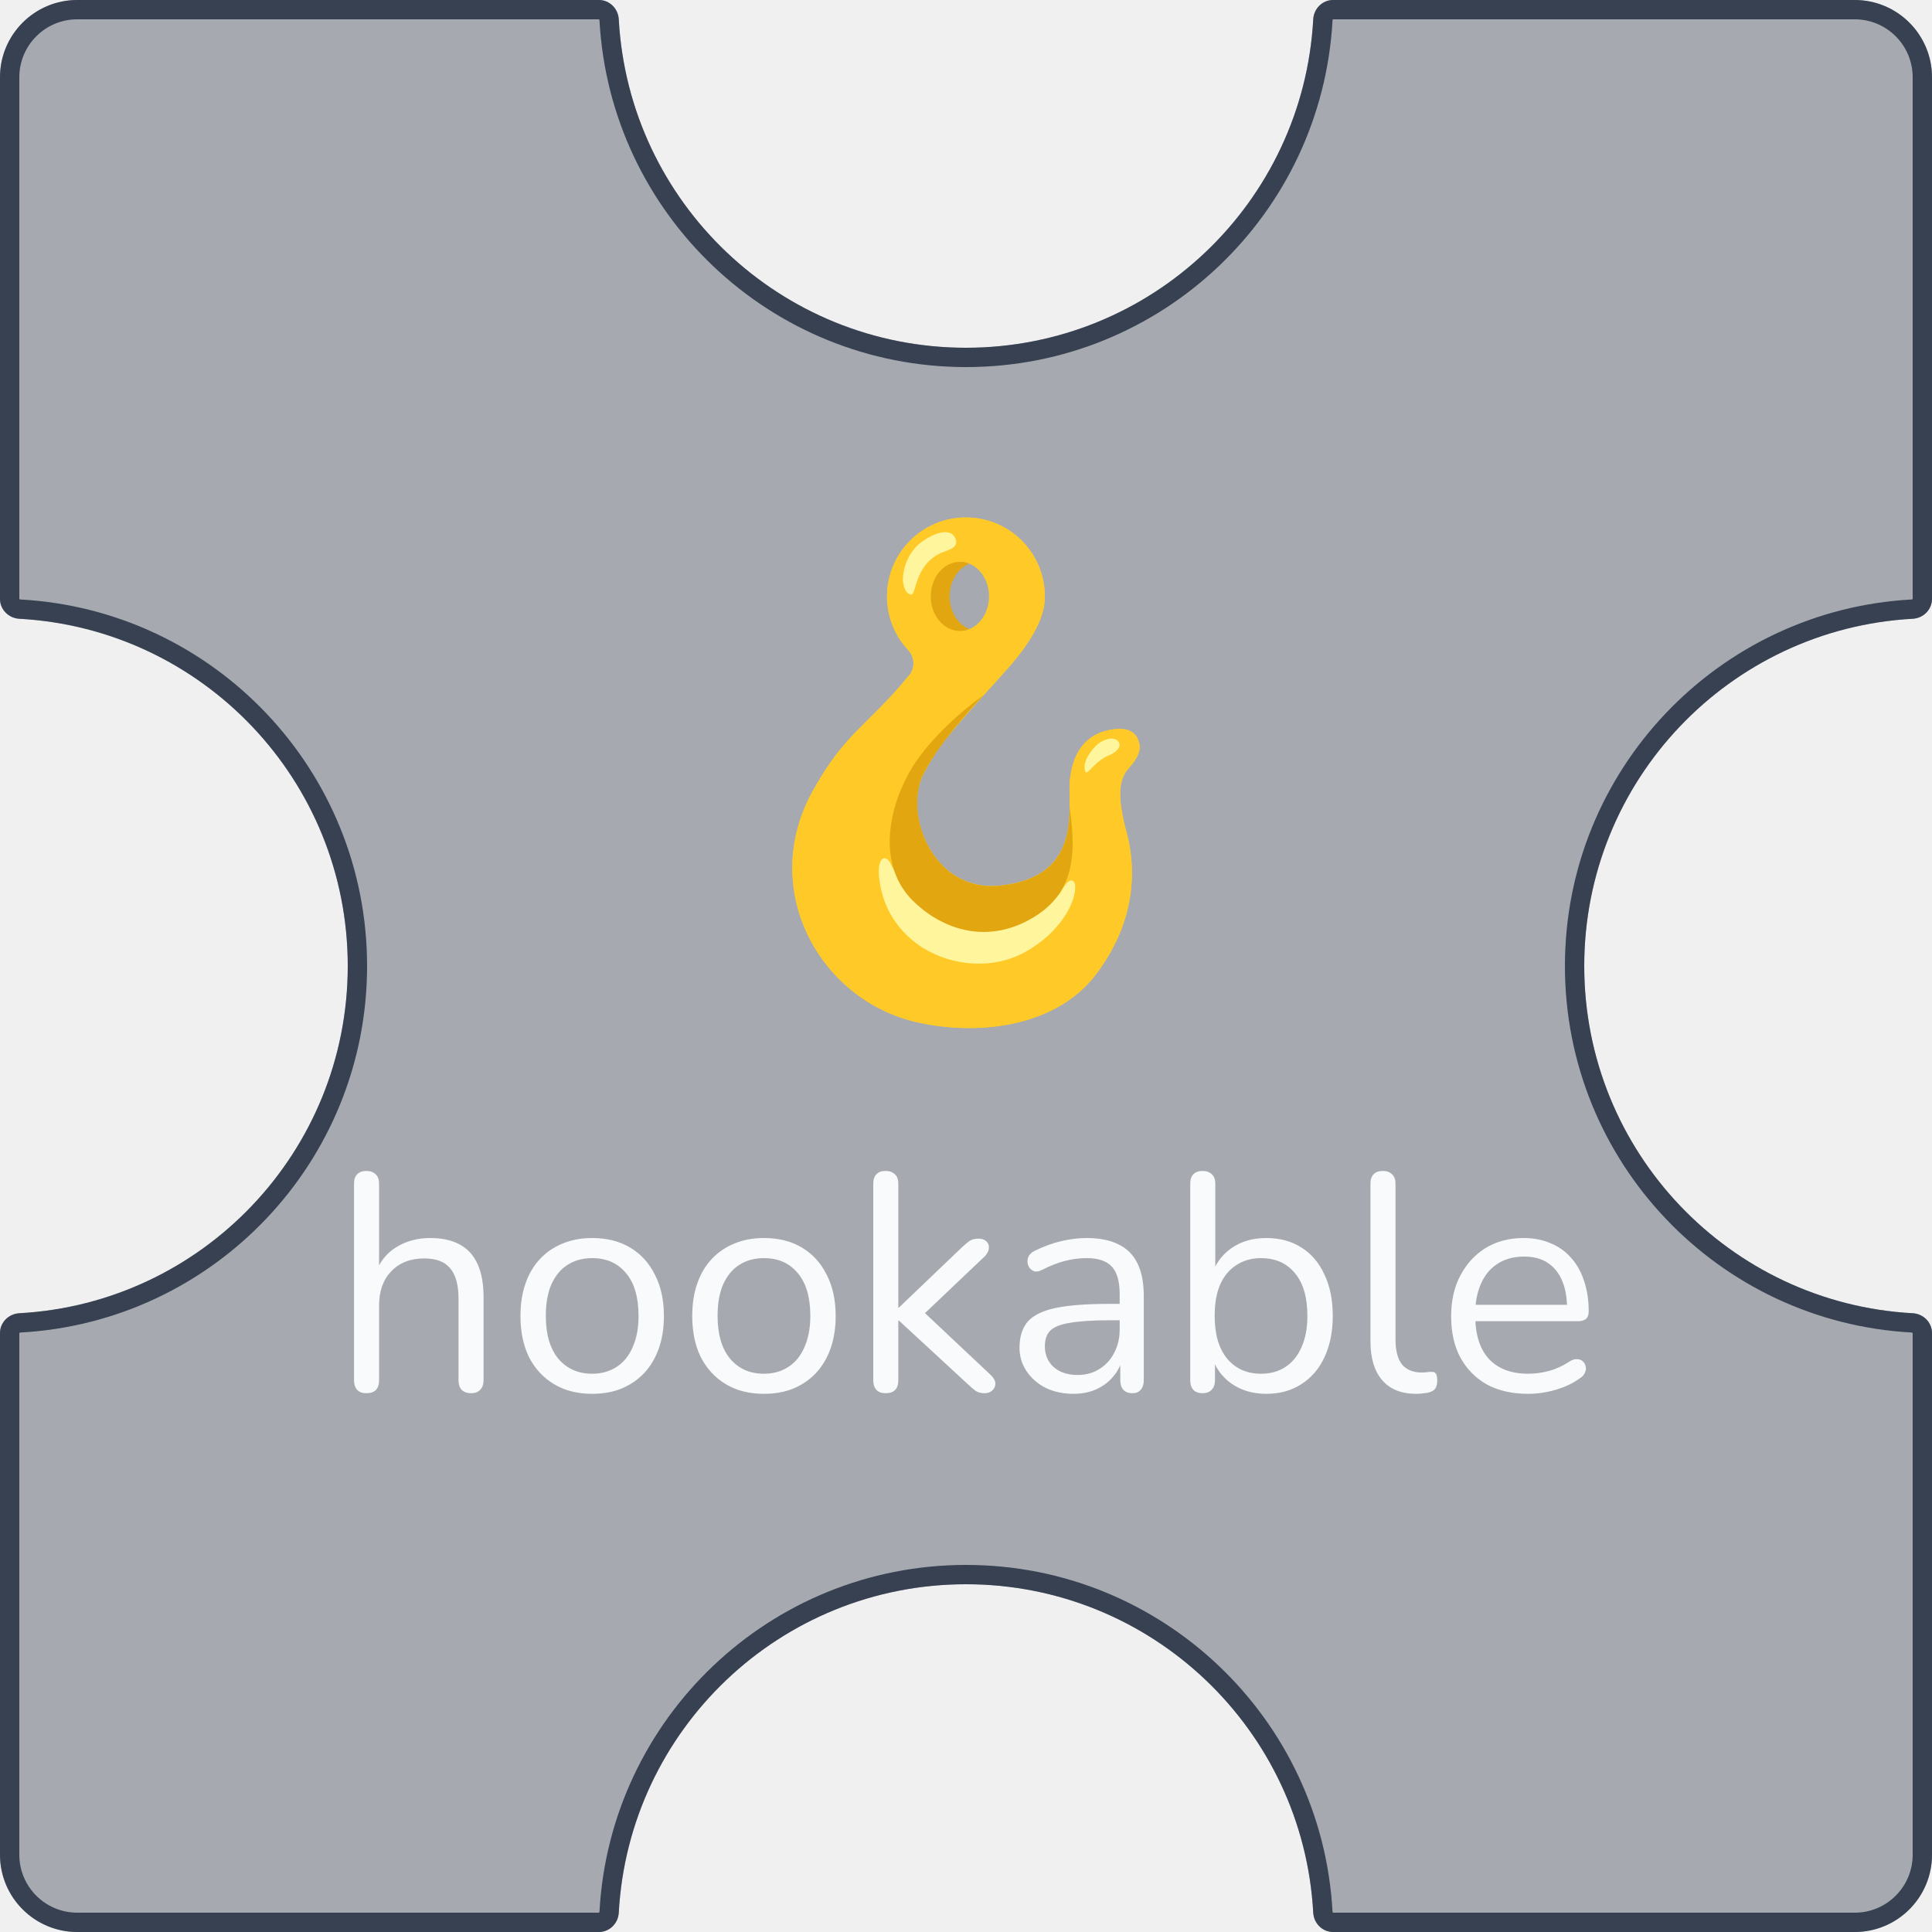
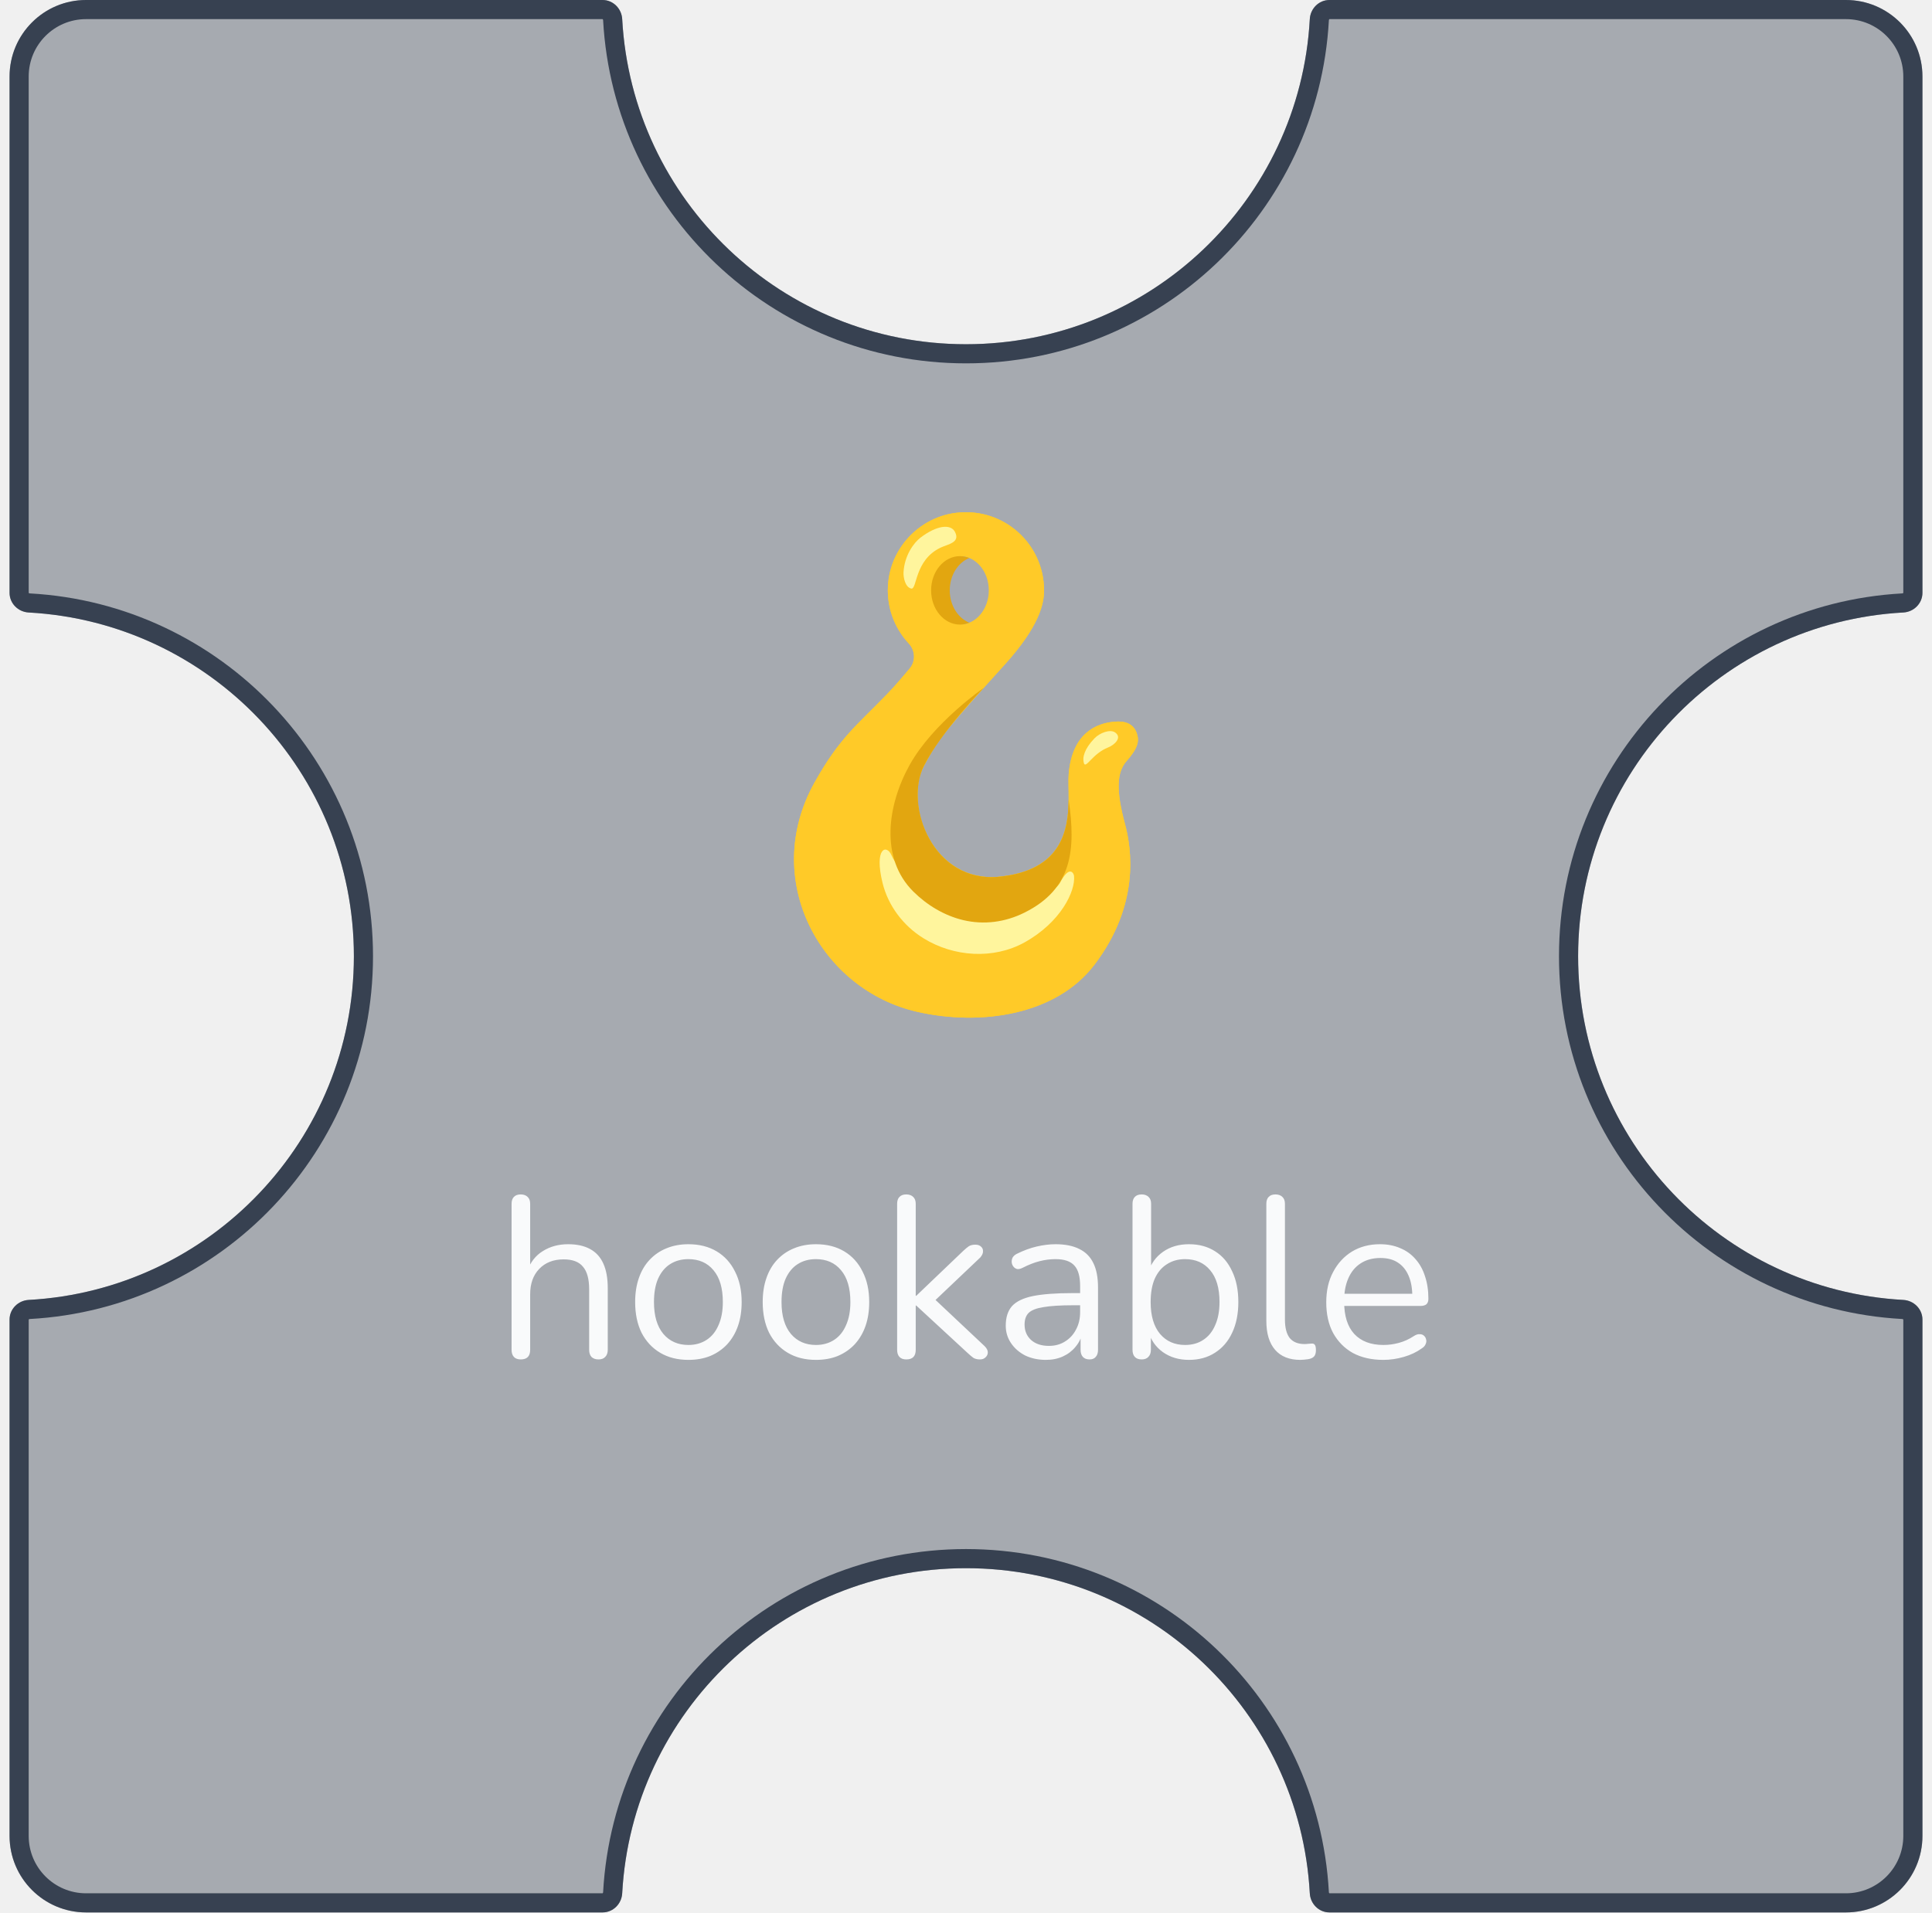
- <svg xmlns="http://www.w3.org/2000/svg" width="100" height="100" viewBox="0 0 100 100" fill="none">
+ <svg xmlns="http://www.w3.org/2000/svg" width="101" height="100" viewBox="0 0 101 100" fill="none">
  <mask id="path-1-inside-1_576_10470" fill="white">
-     <path fill-rule="evenodd" clip-rule="evenodd" d="M69 0C68.448 0 68.003 0.448 67.973 1C67.454 10.476 59.606 18 50 18C40.394 18 32.546 10.476 32.027 1C31.997 0.448 31.552 0 31 0L4 0C1.791 0 0 1.791 0 4L0 31C0 31.552 0.448 31.997 1 32.027C10.476 32.546 18 40.394 18 50C18 59.606 10.476 67.454 1 67.973C0.448 68.003 0 68.448 0 69L0 96C0 98.209 1.791 100 4 100H31C31.552 100 31.997 99.552 32.027 99C32.546 89.524 40.394 82 50 82C59.606 82 67.454 89.524 67.973 99C68.003 99.552 68.448 100 69 100H96C98.209 100 100 98.209 100 96V69C100 68.448 99.552 68.003 99 67.973C89.524 67.454 82 59.606 82 50C82 40.394 89.524 32.546 99 32.027C99.552 31.997 100 31.552 100 31V4C100 1.791 98.209 0 96 0L69 0Z" />
+     <path fill-rule="evenodd" clip-rule="evenodd" d="M69.5 0C68.948 0 68.503 0.448 68.473 1C67.954 10.476 60.106 18 50.5 18C40.894 18 33.046 10.476 32.527 1C32.497 0.448 32.052 0 31.5 0L4.5 0C2.291 0 0.5 1.791 0.5 4L0.5 31C0.5 31.552 0.948 31.997 1.5 32.027C10.976 32.546 18.5 40.394 18.5 50C18.5 59.606 10.976 67.454 1.5 67.973C0.948 68.003 0.5 68.448 0.5 69L0.5 96C0.5 98.209 2.291 100 4.5 100H31.5C32.052 100 32.497 99.552 32.527 99C33.046 89.524 40.894 82 50.5 82C60.106 82 67.954 89.524 68.473 99C68.503 99.552 68.948 100 69.5 100H96.5C98.709 100 100.5 98.209 100.5 96V69C100.5 68.448 100.051 68.003 99.5 67.973C90.024 67.454 82.5 59.606 82.5 50C82.5 40.394 90.024 32.546 99.5 32.027C100.052 31.997 100.5 31.552 100.5 31V4C100.5 1.791 98.709 0 96.5 0L69.5 0Z" />
  </mask>
-   <path fill-rule="evenodd" clip-rule="evenodd" d="M69 0C68.448 0 68.003 0.448 67.973 1C67.454 10.476 59.606 18 50 18C40.394 18 32.546 10.476 32.027 1C31.997 0.448 31.552 0 31 0L4 0C1.791 0 0 1.791 0 4L0 31C0 31.552 0.448 31.997 1 32.027C10.476 32.546 18 40.394 18 50C18 59.606 10.476 67.454 1 67.973C0.448 68.003 0 68.448 0 69L0 96C0 98.209 1.791 100 4 100H31C31.552 100 31.997 99.552 32.027 99C32.546 89.524 40.394 82 50 82C59.606 82 67.454 89.524 67.973 99C68.003 99.552 68.448 100 69 100H96C98.209 100 100 98.209 100 96V69C100 68.448 99.552 68.003 99 67.973C89.524 67.454 82 59.606 82 50C82 40.394 89.524 32.546 99 32.027C99.552 31.997 100 31.552 100 31V4C100 1.791 98.209 0 96 0L69 0Z" fill="#374151" fill-opacity="0.4" />
-   <path d="M96 0V-1V0ZM99 32.027L98.945 31.029L99 32.027ZM99 67.973L98.945 68.971L99 67.973ZM32.027 99L33.026 99.055L32.027 99ZM1 67.973L0.945 66.974L1 67.973ZM32.027 1L31.029 1.055L32.027 1ZM67.973 99L66.974 99.055L67.973 99ZM67.973 1L66.974 0.945L67.973 1ZM69 0V-1V0ZM50 19C60.14 19 68.424 11.058 68.971 1.055L66.974 0.945C66.484 9.894 59.072 17 50 17L50 19ZM31.029 1.055C31.576 11.058 39.86 19 50 19L50 17C40.928 17 33.516 9.894 33.026 0.945L31.029 1.055ZM4 1L31 1V-1L4 -1V1ZM1 4C1 2.343 2.343 1 4 1V-1C1.239 -1 -1 1.239 -1 4H1ZM1 31L1 4H-1L-1 31H1ZM0.945 33.026C9.894 33.516 17 40.928 17 50L19 50C19 39.86 11.058 31.576 1.055 31.029L0.945 33.026ZM17 50C17 59.072 9.894 66.484 0.945 66.974L1.055 68.971C11.058 68.424 19 60.14 19 50L17 50ZM1 96L1 69H-1L-1 96H1ZM4 99C2.343 99 1 97.657 1 96H-1C-1 98.761 1.239 101 4 101L4 99ZM31 99H4L4 101H31V99ZM50 81C39.86 81 31.576 88.942 31.029 98.945L33.026 99.055C33.516 90.106 40.928 83 50 83V81ZM68.971 98.945C68.424 88.942 60.14 81 50 81V83C59.072 83 66.484 90.106 66.974 99.055L68.971 98.945ZM96 99H69V101H96V99ZM99 96C99 97.657 97.657 99 96 99V101C98.761 101 101 98.761 101 96H99ZM99 69V96H101V69H99ZM81 50C81 60.14 88.942 68.424 98.945 68.971L99.055 66.974C90.106 66.484 83 59.072 83 50H81ZM98.945 31.029C88.942 31.576 81 39.86 81 50H83C83 40.928 90.106 33.516 99.055 33.026L98.945 31.029ZM99 4V31H101V4L99 4ZM96 1C97.657 1 99 2.343 99 4L101 4C101 1.239 98.761 -1 96 -1V1ZM69 1L96 1V-1L69 -1V1ZM99.055 33.026C100.101 32.968 101 32.118 101 31H99C99 31.001 99 31.001 99 31.001C99 31 99 31 99 31C99 31 98.999 31.003 98.994 31.008C98.984 31.019 98.967 31.028 98.945 31.029L99.055 33.026ZM101 69C101 67.882 100.101 67.031 99.055 66.974L98.945 68.971C98.967 68.972 98.984 68.981 98.994 68.992C98.999 68.997 99 69 99 69C99 69 99 69 99 68.999C99 68.999 99 68.999 99 69H101ZM31 101C32.118 101 32.968 100.101 33.026 99.055L31.029 98.945C31.028 98.967 31.019 98.984 31.008 98.994C31.003 98.999 31 99 31 99C31 99 31 99 31.001 99C31.001 99 31.001 99 31 99V101ZM-1 31C-1 32.118 -0.101 32.968 0.945 33.026L1.055 31.029C1.033 31.028 1.016 31.019 1.006 31.008C1.001 31.003 1 31 1 31C1 31 1 31 1 31.001C1 31.001 1 31.001 1 31H-1ZM0.945 66.974C-0.101 67.031 -1 67.882 -1 69H1C1 68.999 1 68.999 1 68.999C1 69 1 69 1 69C1 69 1.001 68.997 1.006 68.992C1.016 68.981 1.033 68.972 1.055 68.971L0.945 66.974ZM33.026 0.945C32.968 -0.101 32.118 -1 31 -1V1C31.001 1 31.001 1 31.001 1C31 1 31 1 31 1C31 1 31.003 1.001 31.008 1.006C31.019 1.016 31.028 1.033 31.029 1.055L33.026 0.945ZM66.974 99.055C67.031 100.101 67.882 101 69 101V99C68.999 99 68.999 99 68.999 99C69 99 69 99 69 99C69 99 68.997 98.999 68.992 98.994C68.981 98.984 68.972 98.967 68.971 98.945L66.974 99.055ZM68.971 1.055C68.972 1.033 68.981 1.016 68.992 1.006C68.997 1.001 69 1 69 1C69 1 69 1 68.999 1C68.999 1 68.999 1 69 1V-1C67.882 -1 67.031 -0.101 66.974 0.945L68.971 1.055Z" fill="#374151" mask="url(#path-1-inside-1_576_10470)" />
-   <path d="M18.965 72.112C18.752 72.112 18.592 72.053 18.485 71.936C18.379 71.819 18.325 71.653 18.325 71.44V61.264C18.325 61.051 18.379 60.891 18.485 60.784C18.592 60.667 18.752 60.608 18.965 60.608C19.168 60.608 19.328 60.667 19.445 60.784C19.563 60.891 19.621 61.051 19.621 61.264V65.952H19.413C19.637 65.333 20 64.869 20.501 64.56C21.013 64.24 21.6 64.08 22.261 64.08C22.88 64.08 23.392 64.192 23.797 64.416C24.213 64.64 24.523 64.981 24.725 65.44C24.928 65.888 25.029 66.459 25.029 67.152V71.44C25.029 71.653 24.971 71.819 24.853 71.936C24.747 72.053 24.592 72.112 24.389 72.112C24.176 72.112 24.011 72.053 23.893 71.936C23.787 71.819 23.733 71.653 23.733 71.44V67.232C23.733 66.507 23.589 65.979 23.301 65.648C23.024 65.307 22.576 65.136 21.957 65.136C21.243 65.136 20.672 65.36 20.245 65.808C19.829 66.245 19.621 66.832 19.621 67.568V71.44C19.621 71.888 19.403 72.112 18.965 72.112ZM30.651 72.144C29.894 72.144 29.238 71.979 28.683 71.648C28.128 71.317 27.697 70.853 27.387 70.256C27.088 69.648 26.939 68.933 26.939 68.112C26.939 67.493 27.024 66.939 27.195 66.448C27.366 65.947 27.616 65.52 27.947 65.168C28.278 64.816 28.667 64.549 29.115 64.368C29.574 64.176 30.086 64.08 30.651 64.08C31.409 64.08 32.065 64.245 32.619 64.576C33.174 64.907 33.6 65.376 33.899 65.984C34.209 66.581 34.363 67.291 34.363 68.112C34.363 68.731 34.278 69.285 34.107 69.776C33.937 70.267 33.686 70.693 33.355 71.056C33.025 71.408 32.63 71.68 32.171 71.872C31.723 72.053 31.216 72.144 30.651 72.144ZM30.651 71.104C31.131 71.104 31.552 70.987 31.915 70.752C32.278 70.517 32.555 70.176 32.747 69.728C32.95 69.28 33.051 68.741 33.051 68.112C33.051 67.141 32.833 66.4 32.395 65.888C31.968 65.376 31.387 65.12 30.651 65.12C30.16 65.12 29.734 65.237 29.371 65.472C29.019 65.696 28.742 66.032 28.539 66.48C28.347 66.917 28.251 67.461 28.251 68.112C28.251 69.072 28.47 69.813 28.907 70.336C29.345 70.848 29.926 71.104 30.651 71.104ZM39.542 72.144C38.784 72.144 38.128 71.979 37.574 71.648C37.019 71.317 36.587 70.853 36.278 70.256C35.979 69.648 35.83 68.933 35.83 68.112C35.83 67.493 35.915 66.939 36.086 66.448C36.256 65.947 36.507 65.52 36.838 65.168C37.168 64.816 37.558 64.549 38.006 64.368C38.464 64.176 38.976 64.08 39.542 64.08C40.299 64.08 40.955 64.245 41.51 64.576C42.064 64.907 42.491 65.376 42.79 65.984C43.099 66.581 43.254 67.291 43.254 68.112C43.254 68.731 43.168 69.285 42.998 69.776C42.827 70.267 42.576 70.693 42.246 71.056C41.915 71.408 41.52 71.68 41.062 71.872C40.614 72.053 40.107 72.144 39.542 72.144ZM39.542 71.104C40.022 71.104 40.443 70.987 40.806 70.752C41.168 70.517 41.446 70.176 41.638 69.728C41.84 69.28 41.942 68.741 41.942 68.112C41.942 67.141 41.723 66.4 41.286 65.888C40.859 65.376 40.278 65.12 39.542 65.12C39.051 65.12 38.624 65.237 38.262 65.472C37.91 65.696 37.632 66.032 37.43 66.48C37.238 66.917 37.142 67.461 37.142 68.112C37.142 69.072 37.36 69.813 37.798 70.336C38.235 70.848 38.816 71.104 39.542 71.104ZM45.84 72.112C45.627 72.112 45.467 72.053 45.36 71.936C45.254 71.819 45.2 71.653 45.2 71.44V61.264C45.2 61.051 45.254 60.891 45.36 60.784C45.467 60.667 45.627 60.608 45.84 60.608C46.043 60.608 46.203 60.667 46.32 60.784C46.438 60.891 46.496 61.051 46.496 61.264V67.68H46.528L49.808 64.544C49.958 64.405 50.086 64.299 50.192 64.224C50.31 64.149 50.464 64.112 50.656 64.112C50.827 64.112 50.96 64.16 51.056 64.256C51.152 64.341 51.195 64.453 51.184 64.592C51.184 64.72 51.12 64.859 50.992 65.008L47.504 68.32V67.616L51.296 71.184C51.446 71.333 51.52 71.477 51.52 71.616C51.52 71.755 51.467 71.872 51.36 71.968C51.264 72.064 51.136 72.112 50.976 72.112C50.784 72.112 50.63 72.075 50.512 72C50.395 71.915 50.251 71.792 50.08 71.632L46.528 68.352H46.496V71.44C46.496 71.888 46.278 72.112 45.84 72.112ZM55.57 72.144C55.037 72.144 54.557 72.043 54.13 71.84C53.714 71.627 53.384 71.339 53.138 70.976C52.893 70.613 52.77 70.208 52.77 69.76C52.77 69.184 52.914 68.731 53.202 68.4C53.501 68.069 53.986 67.835 54.658 67.696C55.341 67.557 56.269 67.488 57.442 67.488H58.162V68.336H57.458C56.594 68.336 55.912 68.379 55.41 68.464C54.92 68.539 54.573 68.672 54.37 68.864C54.178 69.056 54.082 69.328 54.082 69.68C54.082 70.117 54.232 70.475 54.53 70.752C54.84 71.029 55.256 71.168 55.778 71.168C56.205 71.168 56.578 71.067 56.898 70.864C57.229 70.661 57.485 70.384 57.666 70.032C57.858 69.68 57.954 69.275 57.954 68.816V66.992C57.954 66.331 57.821 65.856 57.554 65.568C57.288 65.269 56.85 65.12 56.242 65.12C55.869 65.12 55.496 65.168 55.122 65.264C54.749 65.36 54.354 65.515 53.938 65.728C53.789 65.803 53.661 65.829 53.554 65.808C53.448 65.776 53.362 65.717 53.298 65.632C53.234 65.547 53.197 65.451 53.186 65.344C53.176 65.227 53.197 65.115 53.25 65.008C53.314 64.901 53.41 64.816 53.538 64.752C54.008 64.517 54.472 64.347 54.93 64.24C55.389 64.133 55.826 64.08 56.242 64.08C56.914 64.08 57.469 64.192 57.906 64.416C58.344 64.629 58.669 64.96 58.882 65.408C59.096 65.845 59.202 66.411 59.202 67.104V71.44C59.202 71.653 59.149 71.819 59.042 71.936C58.946 72.053 58.802 72.112 58.61 72.112C58.408 72.112 58.253 72.053 58.146 71.936C58.04 71.819 57.986 71.653 57.986 71.44V70.192H58.13C58.045 70.597 57.88 70.944 57.634 71.232C57.4 71.52 57.106 71.744 56.754 71.904C56.402 72.064 56.008 72.144 55.57 72.144ZM65.543 72.144C64.839 72.144 64.231 71.963 63.719 71.6C63.217 71.237 62.881 70.752 62.711 70.144L62.887 69.968V71.44C62.887 71.653 62.828 71.819 62.711 71.936C62.604 72.053 62.449 72.112 62.247 72.112C62.033 72.112 61.873 72.053 61.767 71.936C61.66 71.819 61.607 71.653 61.607 71.44V61.264C61.607 61.051 61.66 60.891 61.767 60.784C61.873 60.667 62.033 60.608 62.247 60.608C62.449 60.608 62.609 60.667 62.727 60.784C62.844 60.891 62.903 61.051 62.903 61.264V66.032H62.711C62.892 65.435 63.233 64.96 63.735 64.608C64.236 64.256 64.839 64.08 65.543 64.08C66.247 64.08 66.855 64.245 67.367 64.576C67.879 64.896 68.273 65.36 68.551 65.968C68.839 66.565 68.983 67.28 68.983 68.112C68.983 68.933 68.839 69.648 68.551 70.256C68.273 70.853 67.873 71.317 67.351 71.648C66.839 71.979 66.236 72.144 65.543 72.144ZM65.271 71.104C65.761 71.104 66.183 70.987 66.535 70.752C66.897 70.517 67.175 70.176 67.367 69.728C67.569 69.28 67.671 68.741 67.671 68.112C67.671 67.141 67.452 66.4 67.015 65.888C66.588 65.376 66.007 65.12 65.271 65.12C64.791 65.12 64.369 65.237 64.007 65.472C63.644 65.696 63.361 66.032 63.159 66.48C62.967 66.917 62.871 67.461 62.871 68.112C62.871 69.072 63.089 69.813 63.527 70.336C63.964 70.848 64.545 71.104 65.271 71.104ZM73.303 72.144C72.535 72.144 71.948 71.909 71.543 71.44C71.137 70.971 70.935 70.299 70.935 69.424V61.264C70.935 61.051 70.988 60.891 71.095 60.784C71.201 60.667 71.361 60.608 71.575 60.608C71.777 60.608 71.937 60.667 72.055 60.784C72.172 60.891 72.231 61.051 72.231 61.264V69.328C72.231 69.904 72.343 70.336 72.567 70.624C72.801 70.901 73.143 71.04 73.591 71.04C73.687 71.04 73.772 71.035 73.847 71.024C73.921 71.013 73.996 71.008 74.071 71.008C74.188 70.997 74.268 71.024 74.311 71.088C74.364 71.152 74.391 71.28 74.391 71.472C74.391 71.664 74.348 71.808 74.263 71.904C74.177 72 74.039 72.064 73.847 72.096C73.761 72.107 73.671 72.117 73.575 72.128C73.479 72.139 73.388 72.144 73.303 72.144ZM79.095 72.144C78.274 72.144 77.564 71.984 76.967 71.664C76.38 71.333 75.922 70.869 75.591 70.272C75.271 69.675 75.111 68.96 75.111 68.128C75.111 67.317 75.271 66.613 75.591 66.016C75.911 65.408 76.348 64.933 76.903 64.592C77.468 64.251 78.119 64.08 78.855 64.08C79.378 64.08 79.847 64.171 80.263 64.352C80.679 64.523 81.031 64.773 81.319 65.104C81.618 65.435 81.842 65.835 81.991 66.304C82.151 66.773 82.231 67.301 82.231 67.888C82.231 68.059 82.183 68.187 82.087 68.272C81.991 68.347 81.852 68.384 81.671 68.384H76.103V67.536H81.367L81.111 67.744C81.111 67.168 81.026 66.683 80.855 66.288C80.684 65.883 80.434 65.573 80.103 65.36C79.783 65.147 79.378 65.04 78.887 65.04C78.343 65.04 77.879 65.168 77.495 65.424C77.122 65.669 76.839 66.016 76.647 66.464C76.455 66.901 76.359 67.413 76.359 68V68.096C76.359 69.077 76.594 69.824 77.063 70.336C77.543 70.848 78.22 71.104 79.095 71.104C79.458 71.104 79.815 71.056 80.167 70.96C80.53 70.864 80.882 70.704 81.223 70.48C81.372 70.384 81.506 70.341 81.623 70.352C81.751 70.352 81.852 70.389 81.927 70.464C82.002 70.528 82.05 70.613 82.071 70.72C82.103 70.816 82.092 70.923 82.039 71.04C81.996 71.157 81.906 71.259 81.767 71.344C81.415 71.6 80.999 71.797 80.519 71.936C80.039 72.075 79.564 72.144 79.095 72.144Z" fill="#F9FAFB" />
-   <path d="M42.083 40.917C39.227 46.035 42.436 51.778 47.467 52.911C50.807 53.663 54.723 53.07 56.716 50.445C59.091 47.319 58.667 44.395 58.31 43.082C57.847 41.367 57.868 40.396 58.393 39.799C58.982 39.129 59.072 38.762 58.932 38.351C58.754 37.834 58.317 37.692 57.774 37.736C56.807 37.812 55.552 38.344 55.37 40.459C55.254 41.82 56.101 45.397 51.75 45.843C48.276 46.197 46.719 42.098 47.802 40.042C48.561 38.602 49.088 37.998 52.023 34.752C53.857 32.724 54.08 31.554 54.08 30.867C54.08 28.457 51.991 26.534 49.523 26.812C47.648 27.022 46.139 28.54 45.938 30.417C45.802 31.668 46.235 32.818 47.008 33.648C47.353 34.017 47.377 34.584 47.047 34.967C46.741 35.323 46.377 35.774 45.879 36.29C44.295 37.931 43.398 38.561 42.083 40.917ZM51.411 30.869C51.411 31.858 50.735 32.659 49.902 32.659C49.068 32.659 48.392 31.858 48.392 30.869C48.392 29.881 49.068 29.08 49.902 29.08C50.735 29.08 51.411 29.881 51.411 30.869Z" fill="#FFCA28" />
-   <path d="M42.083 40.917C39.227 46.035 42.436 51.778 47.467 52.911C50.807 53.663 54.723 53.07 56.716 50.445C59.091 47.319 58.667 44.395 58.31 43.082C57.847 41.367 57.868 40.396 58.393 39.799C58.982 39.129 59.072 38.762 58.932 38.351C58.754 37.834 58.317 37.692 57.774 37.736C56.807 37.812 55.552 38.344 55.37 40.459C55.254 41.82 56.101 45.397 51.75 45.843C48.276 46.197 46.719 42.098 47.802 40.042C48.561 38.602 49.088 37.998 52.023 34.752C53.857 32.724 54.08 31.554 54.08 30.867C54.08 28.457 51.991 26.534 49.523 26.812C47.648 27.022 46.139 28.54 45.938 30.417C45.802 31.668 46.235 32.818 47.008 33.648C47.353 34.017 47.377 34.584 47.047 34.967C46.741 35.323 46.377 35.774 45.879 36.29C44.295 37.931 43.398 38.561 42.083 40.917ZM51.192 30.869C51.192 31.858 50.516 32.659 49.683 32.659C48.849 32.659 48.173 31.858 48.173 30.869C48.173 29.881 48.849 29.08 49.683 29.08C50.516 29.08 51.192 29.881 51.192 30.869Z" fill="#FFCA28" />
-   <path d="M50.28 47.86C47.961 47.453 46.382 45.373 46.104 44.721C45.852 44.13 45.188 44.329 45.636 46.162C45.929 47.363 46.721 48.407 47.771 49.058C49.368 50.049 51.444 50.17 53.052 49.282C54.959 48.225 55.729 46.595 55.648 45.801C55.635 45.674 55.418 45.193 54.9 46.186C54.729 46.508 52.599 48.267 50.28 47.86Z" fill="#FFF59D" />
-   <path d="M53.054 47.722C55.558 46.479 55.753 44.434 55.364 41.805C55.351 43.406 55.016 45.508 51.748 45.843C48.276 46.199 46.752 42.115 47.802 40.044C48.718 38.23 50.928 35.968 50.928 35.968C50.928 35.968 48.274 37.802 47.053 40C45.892 42.089 45.487 44.872 47.246 46.619C47.963 47.33 48.86 47.873 49.847 48.111C50.941 48.372 52.052 48.221 53.054 47.722Z" fill="#E2A610" />
-   <path d="M57.803 38.305C58.186 38.583 57.735 38.965 57.433 39.083C56.613 39.401 56.265 40.221 56.164 39.908C56.072 39.619 56.182 39.16 56.724 38.6C56.98 38.335 57.529 38.106 57.803 38.305ZM49.42 27.807C49.72 28.373 49.055 28.454 48.672 28.636C47.294 29.29 47.452 30.848 47.134 30.775C46.817 30.703 46.721 30.185 46.734 29.933C46.776 29.062 47.266 28.384 47.616 28.117C48.458 27.472 49.193 27.38 49.42 27.807Z" fill="#FFF59D" />
-   <path d="M49.151 30.869C49.151 30.084 49.578 29.419 50.173 29.178C50.02 29.117 49.856 29.08 49.685 29.08C48.852 29.08 48.176 29.881 48.176 30.869C48.176 31.858 48.852 32.659 49.685 32.659C49.856 32.659 50.02 32.624 50.173 32.56C49.578 32.32 49.151 31.655 49.151 30.869Z" fill="#E2A610" />
+   <path fill-rule="evenodd" clip-rule="evenodd" d="M69.5 0C68.948 0 68.503 0.448 68.473 1C67.954 10.476 60.106 18 50.5 18C40.894 18 33.046 10.476 32.527 1C32.497 0.448 32.052 0 31.5 0L4.5 0C2.291 0 0.5 1.791 0.5 4L0.5 31C0.5 31.552 0.948 31.997 1.5 32.027C10.976 32.546 18.5 40.394 18.5 50C18.5 59.606 10.976 67.454 1.5 67.973C0.948 68.003 0.5 68.448 0.5 69L0.5 96C0.5 98.209 2.291 100 4.5 100H31.5C32.052 100 32.497 99.552 32.527 99C33.046 89.524 40.894 82 50.5 82C60.106 82 67.954 89.524 68.473 99C68.503 99.552 68.948 100 69.5 100H96.5C98.709 100 100.5 98.209 100.5 96V69C100.5 68.448 100.051 68.003 99.5 67.973C90.024 67.454 82.5 59.606 82.5 50C82.5 40.394 90.024 32.546 99.5 32.027C100.052 31.997 100.5 31.552 100.5 31V4C100.5 1.791 98.709 0 96.5 0L69.5 0Z" fill="#374151" fill-opacity="0.4" />
+   <path d="M96.5 0V-1V0ZM99.5 32.027L99.445 31.029L99.5 32.027ZM99.5 67.973L99.445 68.971L99.5 67.973ZM32.527 99L33.526 99.055L32.527 99ZM1.5 67.973L1.445 66.974L1.5 67.973ZM32.527 1L31.529 1.055L32.527 1ZM68.473 99L67.474 99.055L68.473 99ZM68.473 1L67.474 0.945L68.473 1ZM69.5 0V-1V0ZM50.5 19C60.64 19 68.924 11.058 69.471 1.055L67.474 0.945C66.984 9.894 59.572 17 50.5 17L50.5 19ZM31.529 1.055C32.077 11.058 40.36 19 50.5 19L50.5 17C41.428 17 34.016 9.894 33.526 0.945L31.529 1.055ZM4.5 1L31.5 1V-1L4.5 -1V1ZM1.5 4C1.5 2.343 2.843 1 4.5 1V-1C1.739 -1 -0.5 1.239 -0.5 4H1.5ZM1.5 31L1.5 4H-0.5L-0.5 31H1.5ZM1.445 33.026C10.394 33.516 17.5 40.928 17.5 50L19.5 50C19.5 39.86 11.558 31.576 1.555 31.029L1.445 33.026ZM17.5 50C17.5 59.072 10.394 66.484 1.445 66.974L1.555 68.971C11.558 68.424 19.5 60.14 19.5 50L17.5 50ZM1.5 96L1.5 69H-0.5L-0.5 96H1.5ZM4.5 99C2.843 99 1.5 97.657 1.5 96H-0.5C-0.5 98.761 1.739 101 4.5 101L4.5 99ZM31.5 99H4.5L4.5 101H31.5V99ZM50.5 81C40.36 81 32.077 88.942 31.529 98.945L33.526 99.055C34.016 90.106 41.428 83 50.5 83V81ZM69.471 98.945C68.924 88.942 60.64 81 50.5 81V83C59.572 83 66.984 90.106 67.474 99.055L69.471 98.945ZM96.5 99H69.5V101H96.5V99ZM99.5 96C99.5 97.657 98.157 99 96.5 99V101C99.261 101 101.5 98.761 101.5 96H99.5ZM99.5 69V96H101.5V69H99.5ZM81.5 50C81.5 60.14 89.442 68.424 99.445 68.971L99.555 66.974C90.606 66.484 83.5 59.072 83.5 50H81.5ZM99.445 31.029C89.442 31.576 81.5 39.86 81.5 50H83.5C83.5 40.928 90.606 33.516 99.555 33.026L99.445 31.029ZM99.5 4V31H101.5V4L99.5 4ZM96.5 1C98.157 1 99.5 2.343 99.5 4L101.5 4C101.5 1.239 99.261 -1 96.5 -1V1ZM69.5 1L96.5 1V-1L69.5 -1V1ZM99.555 33.026C100.601 32.968 101.5 32.118 101.5 31H99.5C99.5 31.001 99.5 31.001 99.5 31.001C99.5 31 99.5 31 99.5 31C99.5 31 99.499 31.003 99.494 31.008C99.484 31.019 99.467 31.028 99.445 31.029L99.555 33.026ZM101.5 69C101.5 67.882 100.601 67.031 99.555 66.974L99.445 68.971C99.467 68.972 99.484 68.981 99.494 68.992C99.499 68.997 99.5 69 99.5 69C99.5 69 99.5 69 99.5 68.999C99.5 68.999 99.5 68.999 99.5 69H101.5ZM31.5 101C32.618 101 33.468 100.101 33.526 99.055L31.529 98.945C31.528 98.967 31.519 98.984 31.508 98.994C31.503 98.999 31.5 99 31.5 99C31.5 99 31.5 99 31.501 99C31.501 99 31.501 99 31.5 99V101ZM-0.5 31C-0.5 32.118 0.399 32.968 1.445 33.026L1.555 31.029C1.533 31.028 1.516 31.019 1.506 31.008C1.501 31.003 1.5 31 1.5 31C1.5 31 1.5 31 1.5 31.001C1.5 31.001 1.5 31.001 1.5 31H-0.5ZM1.445 66.974C0.399 67.031 -0.5 67.882 -0.5 69H1.5C1.5 68.999 1.5 68.999 1.5 68.999C1.5 69 1.5 69 1.5 69C1.5 69 1.501 68.997 1.506 68.992C1.516 68.981 1.533 68.972 1.555 68.971L1.445 66.974ZM33.526 0.945C33.468 -0.101 32.618 -1 31.5 -1V1C31.501 1 31.501 1 31.501 1C31.5 1 31.5 1 31.5 1C31.5 1 31.503 1.001 31.508 1.006C31.519 1.016 31.528 1.033 31.529 1.055L33.526 0.945ZM67.474 99.055C67.531 100.101 68.382 101 69.5 101V99C69.499 99 69.499 99 69.499 99C69.5 99 69.5 99 69.5 99C69.5 99 69.497 98.999 69.492 98.994C69.481 98.984 69.472 98.967 69.471 98.945L67.474 99.055ZM69.471 1.055C69.472 1.033 69.481 1.016 69.492 1.006C69.497 1.001 69.5 1 69.5 1C69.5 1 69.5 1 69.499 1C69.499 1 69.499 1 69.5 1V-1C68.382 -1 67.531 -0.101 67.474 0.945L69.471 1.055Z" fill="#374151" mask="url(#path-1-inside-1_576_10470)" />
+   <path d="M27.224 71.084C27.064 71.084 26.944 71.04 26.864 70.952C26.784 70.864 26.744 70.74 26.744 70.58V62.948C26.744 62.788 26.784 62.668 26.864 62.588C26.944 62.5 27.064 62.456 27.224 62.456C27.376 62.456 27.496 62.5 27.584 62.588C27.672 62.668 27.716 62.788 27.716 62.948V66.464H27.56C27.728 66 28 65.652 28.376 65.42C28.76 65.18 29.2 65.06 29.696 65.06C30.16 65.06 30.544 65.144 30.848 65.312C31.16 65.48 31.392 65.736 31.544 66.08C31.696 66.416 31.772 66.844 31.772 67.364V70.58C31.772 70.74 31.728 70.864 31.64 70.952C31.56 71.04 31.444 71.084 31.292 71.084C31.132 71.084 31.008 71.04 30.92 70.952C30.84 70.864 30.8 70.74 30.8 70.58V67.424C30.8 66.88 30.692 66.484 30.476 66.236C30.268 65.98 29.932 65.852 29.468 65.852C28.932 65.852 28.504 66.02 28.184 66.356C27.872 66.684 27.716 67.124 27.716 67.676V70.58C27.716 70.916 27.552 71.084 27.224 71.084ZM35.988 71.108C35.42 71.108 34.928 70.984 34.512 70.736C34.096 70.488 33.772 70.14 33.54 69.692C33.316 69.236 33.204 68.7 33.204 68.084C33.204 67.62 33.268 67.204 33.396 66.836C33.524 66.46 33.712 66.14 33.96 65.876C34.208 65.612 34.5 65.412 34.836 65.276C35.18 65.132 35.564 65.06 35.988 65.06C36.556 65.06 37.048 65.184 37.464 65.432C37.88 65.68 38.2 66.032 38.424 66.488C38.656 66.936 38.772 67.468 38.772 68.084C38.772 68.548 38.708 68.964 38.58 69.332C38.452 69.7 38.264 70.02 38.016 70.292C37.768 70.556 37.472 70.76 37.128 70.904C36.792 71.04 36.412 71.108 35.988 71.108ZM35.988 70.328C36.348 70.328 36.664 70.24 36.936 70.064C37.208 69.888 37.416 69.632 37.56 69.296C37.712 68.96 37.788 68.556 37.788 68.084C37.788 67.356 37.624 66.8 37.296 66.416C36.976 66.032 36.54 65.84 35.988 65.84C35.62 65.84 35.3 65.928 35.028 66.104C34.764 66.272 34.556 66.524 34.404 66.86C34.26 67.188 34.188 67.596 34.188 68.084C34.188 68.804 34.352 69.36 34.68 69.752C35.008 70.136 35.444 70.328 35.988 70.328ZM42.656 71.108C42.088 71.108 41.596 70.984 41.18 70.736C40.764 70.488 40.44 70.14 40.208 69.692C39.984 69.236 39.872 68.7 39.872 68.084C39.872 67.62 39.936 67.204 40.064 66.836C40.192 66.46 40.38 66.14 40.628 65.876C40.876 65.612 41.168 65.412 41.504 65.276C41.848 65.132 42.232 65.06 42.656 65.06C43.224 65.06 43.716 65.184 44.132 65.432C44.548 65.68 44.868 66.032 45.092 66.488C45.324 66.936 45.44 67.468 45.44 68.084C45.44 68.548 45.376 68.964 45.248 69.332C45.12 69.7 44.932 70.02 44.684 70.292C44.436 70.556 44.14 70.76 43.796 70.904C43.46 71.04 43.08 71.108 42.656 71.108ZM42.656 70.328C43.016 70.328 43.332 70.24 43.604 70.064C43.876 69.888 44.084 69.632 44.228 69.296C44.38 68.96 44.456 68.556 44.456 68.084C44.456 67.356 44.292 66.8 43.964 66.416C43.644 66.032 43.208 65.84 42.656 65.84C42.288 65.84 41.968 65.928 41.696 66.104C41.432 66.272 41.224 66.524 41.072 66.86C40.928 67.188 40.856 67.596 40.856 68.084C40.856 68.804 41.02 69.36 41.348 69.752C41.676 70.136 42.112 70.328 42.656 70.328ZM47.38 71.084C47.22 71.084 47.1 71.04 47.02 70.952C46.94 70.864 46.9 70.74 46.9 70.58V62.948C46.9 62.788 46.94 62.668 47.02 62.588C47.1 62.5 47.22 62.456 47.38 62.456C47.532 62.456 47.652 62.5 47.74 62.588C47.828 62.668 47.872 62.788 47.872 62.948V67.76H47.896L50.356 65.408C50.468 65.304 50.564 65.224 50.644 65.168C50.732 65.112 50.848 65.084 50.992 65.084C51.12 65.084 51.22 65.12 51.292 65.192C51.364 65.256 51.396 65.34 51.388 65.444C51.388 65.54 51.34 65.644 51.244 65.756L48.628 68.24V67.712L51.472 70.388C51.584 70.5 51.64 70.608 51.64 70.712C51.64 70.816 51.6 70.904 51.52 70.976C51.448 71.048 51.352 71.084 51.232 71.084C51.088 71.084 50.972 71.056 50.884 71C50.796 70.936 50.688 70.844 50.56 70.724L47.896 68.264H47.872V70.58C47.872 70.916 47.708 71.084 47.38 71.084ZM54.678 71.108C54.278 71.108 53.918 71.032 53.598 70.88C53.286 70.72 53.038 70.504 52.854 70.232C52.67 69.96 52.578 69.656 52.578 69.32C52.578 68.888 52.686 68.548 52.902 68.3C53.126 68.052 53.49 67.876 53.994 67.772C54.506 67.668 55.202 67.616 56.082 67.616H56.622V68.252H56.094C55.446 68.252 54.934 68.284 54.558 68.348C54.19 68.404 53.93 68.504 53.778 68.648C53.634 68.792 53.562 68.996 53.562 69.26C53.562 69.588 53.674 69.856 53.898 70.064C54.13 70.272 54.442 70.376 54.834 70.376C55.154 70.376 55.434 70.3 55.674 70.148C55.922 69.996 56.114 69.788 56.25 69.524C56.394 69.26 56.466 68.956 56.466 68.612V67.244C56.466 66.748 56.366 66.392 56.166 66.176C55.966 65.952 55.638 65.84 55.182 65.84C54.902 65.84 54.622 65.876 54.342 65.948C54.062 66.02 53.766 66.136 53.454 66.296C53.342 66.352 53.246 66.372 53.166 66.356C53.086 66.332 53.022 66.288 52.974 66.224C52.926 66.16 52.898 66.088 52.89 66.008C52.882 65.92 52.898 65.836 52.938 65.756C52.986 65.676 53.058 65.612 53.154 65.564C53.506 65.388 53.854 65.26 54.198 65.18C54.542 65.1 54.87 65.06 55.182 65.06C55.686 65.06 56.102 65.144 56.43 65.312C56.758 65.472 57.002 65.72 57.162 66.056C57.322 66.384 57.402 66.808 57.402 67.328V70.58C57.402 70.74 57.362 70.864 57.282 70.952C57.21 71.04 57.102 71.084 56.958 71.084C56.806 71.084 56.69 71.04 56.61 70.952C56.53 70.864 56.49 70.74 56.49 70.58V69.644H56.598C56.534 69.948 56.41 70.208 56.226 70.424C56.05 70.64 55.83 70.808 55.566 70.928C55.302 71.048 55.006 71.108 54.678 71.108ZM62.157 71.108C61.629 71.108 61.173 70.972 60.789 70.7C60.413 70.428 60.161 70.064 60.033 69.608L60.165 69.476V70.58C60.165 70.74 60.121 70.864 60.033 70.952C59.953 71.04 59.837 71.084 59.685 71.084C59.525 71.084 59.405 71.04 59.325 70.952C59.245 70.864 59.205 70.74 59.205 70.58V62.948C59.205 62.788 59.245 62.668 59.325 62.588C59.405 62.5 59.525 62.456 59.685 62.456C59.837 62.456 59.957 62.5 60.045 62.588C60.133 62.668 60.177 62.788 60.177 62.948V66.524H60.033C60.169 66.076 60.425 65.72 60.801 65.456C61.177 65.192 61.629 65.06 62.157 65.06C62.685 65.06 63.141 65.184 63.525 65.432C63.909 65.672 64.205 66.02 64.413 66.476C64.629 66.924 64.737 67.46 64.737 68.084C64.737 68.7 64.629 69.236 64.413 69.692C64.205 70.14 63.905 70.488 63.513 70.736C63.129 70.984 62.677 71.108 62.157 71.108ZM61.953 70.328C62.321 70.328 62.637 70.24 62.901 70.064C63.173 69.888 63.381 69.632 63.525 69.296C63.677 68.96 63.753 68.556 63.753 68.084C63.753 67.356 63.589 66.8 63.261 66.416C62.941 66.032 62.505 65.84 61.953 65.84C61.593 65.84 61.277 65.928 61.005 66.104C60.733 66.272 60.521 66.524 60.369 66.86C60.225 67.188 60.153 67.596 60.153 68.084C60.153 68.804 60.317 69.36 60.645 69.752C60.973 70.136 61.409 70.328 61.953 70.328ZM67.977 71.108C67.401 71.108 66.961 70.932 66.657 70.58C66.353 70.228 66.201 69.724 66.201 69.068V62.948C66.201 62.788 66.241 62.668 66.321 62.588C66.401 62.5 66.521 62.456 66.681 62.456C66.833 62.456 66.953 62.5 67.041 62.588C67.129 62.668 67.173 62.788 67.173 62.948V68.996C67.173 69.428 67.257 69.752 67.425 69.968C67.601 70.176 67.857 70.28 68.193 70.28C68.265 70.28 68.329 70.276 68.385 70.268C68.441 70.26 68.497 70.256 68.553 70.256C68.641 70.248 68.701 70.268 68.733 70.316C68.773 70.364 68.793 70.46 68.793 70.604C68.793 70.748 68.761 70.856 68.697 70.928C68.633 71 68.529 71.048 68.385 71.072C68.321 71.08 68.253 71.088 68.181 71.096C68.109 71.104 68.041 71.108 67.977 71.108ZM72.321 71.108C71.705 71.108 71.173 70.988 70.725 70.748C70.285 70.5 69.941 70.152 69.693 69.704C69.453 69.256 69.333 68.72 69.333 68.096C69.333 67.488 69.453 66.96 69.693 66.512C69.933 66.056 70.261 65.7 70.677 65.444C71.101 65.188 71.589 65.06 72.141 65.06C72.533 65.06 72.885 65.128 73.197 65.264C73.509 65.392 73.773 65.58 73.989 65.828C74.213 66.076 74.381 66.376 74.493 66.728C74.613 67.08 74.673 67.476 74.673 67.916C74.673 68.044 74.637 68.14 74.565 68.204C74.493 68.26 74.389 68.288 74.253 68.288H70.077V67.652H74.025L73.833 67.808C73.833 67.376 73.769 67.012 73.641 66.716C73.513 66.412 73.325 66.18 73.077 66.02C72.837 65.86 72.533 65.78 72.165 65.78C71.757 65.78 71.409 65.876 71.121 66.068C70.841 66.252 70.629 66.512 70.485 66.848C70.341 67.176 70.269 67.56 70.269 68V68.072C70.269 68.808 70.445 69.368 70.797 69.752C71.157 70.136 71.665 70.328 72.321 70.328C72.593 70.328 72.861 70.292 73.125 70.22C73.397 70.148 73.661 70.028 73.917 69.86C74.029 69.788 74.129 69.756 74.217 69.764C74.313 69.764 74.389 69.792 74.445 69.848C74.501 69.896 74.537 69.96 74.553 70.04C74.577 70.112 74.569 70.192 74.529 70.28C74.497 70.368 74.429 70.444 74.325 70.508C74.061 70.7 73.749 70.848 73.389 70.952C73.029 71.056 72.673 71.108 72.321 71.108Z" fill="#F9FAFB" />
+   <path d="M42.583 40.916C39.727 46.035 42.936 51.778 47.967 52.911C51.307 53.663 55.223 53.07 57.216 50.445C59.591 47.319 59.167 44.395 58.81 43.082C58.347 41.367 58.368 40.396 58.893 39.799C59.482 39.129 59.572 38.762 59.432 38.351C59.254 37.834 58.817 37.692 58.274 37.736C57.307 37.812 56.052 38.344 55.87 40.459C55.754 41.82 56.601 45.397 52.25 45.843C48.776 46.197 47.219 42.098 48.302 40.041C49.061 38.602 49.588 37.998 52.523 34.752C54.357 32.724 54.58 31.554 54.58 30.867C54.58 28.456 52.491 26.534 50.023 26.811C48.148 27.021 46.639 28.54 46.438 30.416C46.302 31.668 46.735 32.818 47.508 33.648C47.853 34.017 47.877 34.584 47.547 34.967C47.241 35.323 46.877 35.774 46.379 36.29C44.795 37.931 43.898 38.561 42.583 40.916ZM51.911 30.869C51.911 31.858 51.235 32.659 50.402 32.659C49.568 32.659 48.892 31.858 48.892 30.869C48.892 29.881 49.568 29.08 50.402 29.08C51.235 29.08 51.911 29.881 51.911 30.869Z" fill="#FFCA28" />
+   <path d="M42.583 40.916C39.727 46.035 42.936 51.778 47.967 52.911C51.307 53.663 55.223 53.07 57.216 50.445C59.591 47.319 59.167 44.395 58.81 43.082C58.347 41.367 58.368 40.396 58.893 39.799C59.482 39.129 59.572 38.762 59.432 38.351C59.254 37.834 58.817 37.692 58.274 37.736C57.307 37.812 56.052 38.344 55.87 40.459C55.754 41.82 56.601 45.397 52.25 45.843C48.776 46.197 47.219 42.098 48.302 40.041C49.061 38.602 49.588 37.998 52.523 34.752C54.357 32.724 54.58 31.554 54.58 30.867C54.58 28.456 52.491 26.534 50.023 26.811C48.148 27.021 46.639 28.54 46.438 30.416C46.302 31.668 46.735 32.818 47.508 33.648C47.853 34.017 47.877 34.584 47.547 34.967C47.241 35.323 46.877 35.774 46.379 36.29C44.795 37.931 43.898 38.561 42.583 40.916ZM51.692 30.869C51.692 31.858 51.016 32.659 50.183 32.659C49.349 32.659 48.673 31.858 48.673 30.869C48.673 29.881 49.349 29.08 50.183 29.08C51.016 29.08 51.692 29.881 51.692 30.869Z" fill="#FFCA28" />
+   <path d="M50.78 47.86C48.461 47.453 46.882 45.373 46.604 44.721C46.352 44.13 45.688 44.329 46.136 46.162C46.429 47.363 47.221 48.407 48.271 49.058C49.868 50.049 51.944 50.17 53.552 49.282C55.459 48.225 56.229 46.595 56.148 45.801C56.135 45.674 55.918 45.193 55.4 46.186C55.229 46.508 53.099 48.267 50.78 47.86Z" fill="#FFF59D" />
+   <path d="M53.554 47.722C56.058 46.479 56.253 44.434 55.864 41.805C55.851 43.406 55.516 45.508 52.248 45.843C48.776 46.199 47.252 42.115 48.302 40.044C49.218 38.23 51.428 35.968 51.428 35.968C51.428 35.968 48.774 37.802 47.553 40C46.392 42.089 45.987 44.872 47.746 46.619C48.463 47.33 49.36 47.873 50.347 48.111C51.441 48.372 52.552 48.221 53.554 47.722Z" fill="#E2A610" />
+   <path d="M58.303 38.305C58.686 38.583 58.235 38.965 57.933 39.083C57.113 39.401 56.765 40.221 56.664 39.908C56.572 39.619 56.682 39.16 57.224 38.6C57.48 38.335 58.029 38.106 58.303 38.305ZM49.92 27.807C50.22 28.373 49.555 28.454 49.172 28.636C47.794 29.29 47.952 30.848 47.634 30.775C47.317 30.703 47.221 30.185 47.234 29.933C47.276 29.062 47.766 28.384 48.116 28.117C48.958 27.472 49.693 27.38 49.92 27.807Z" fill="#FFF59D" />
+   <path d="M49.651 30.869C49.651 30.084 50.078 29.419 50.673 29.178C50.52 29.117 50.356 29.08 50.185 29.08C49.352 29.08 48.676 29.881 48.676 30.869C48.676 31.858 49.352 32.659 50.185 32.659C50.356 32.659 50.52 32.624 50.673 32.56C50.078 32.32 49.651 31.655 49.651 30.869Z" fill="#E2A610" />
</svg>
